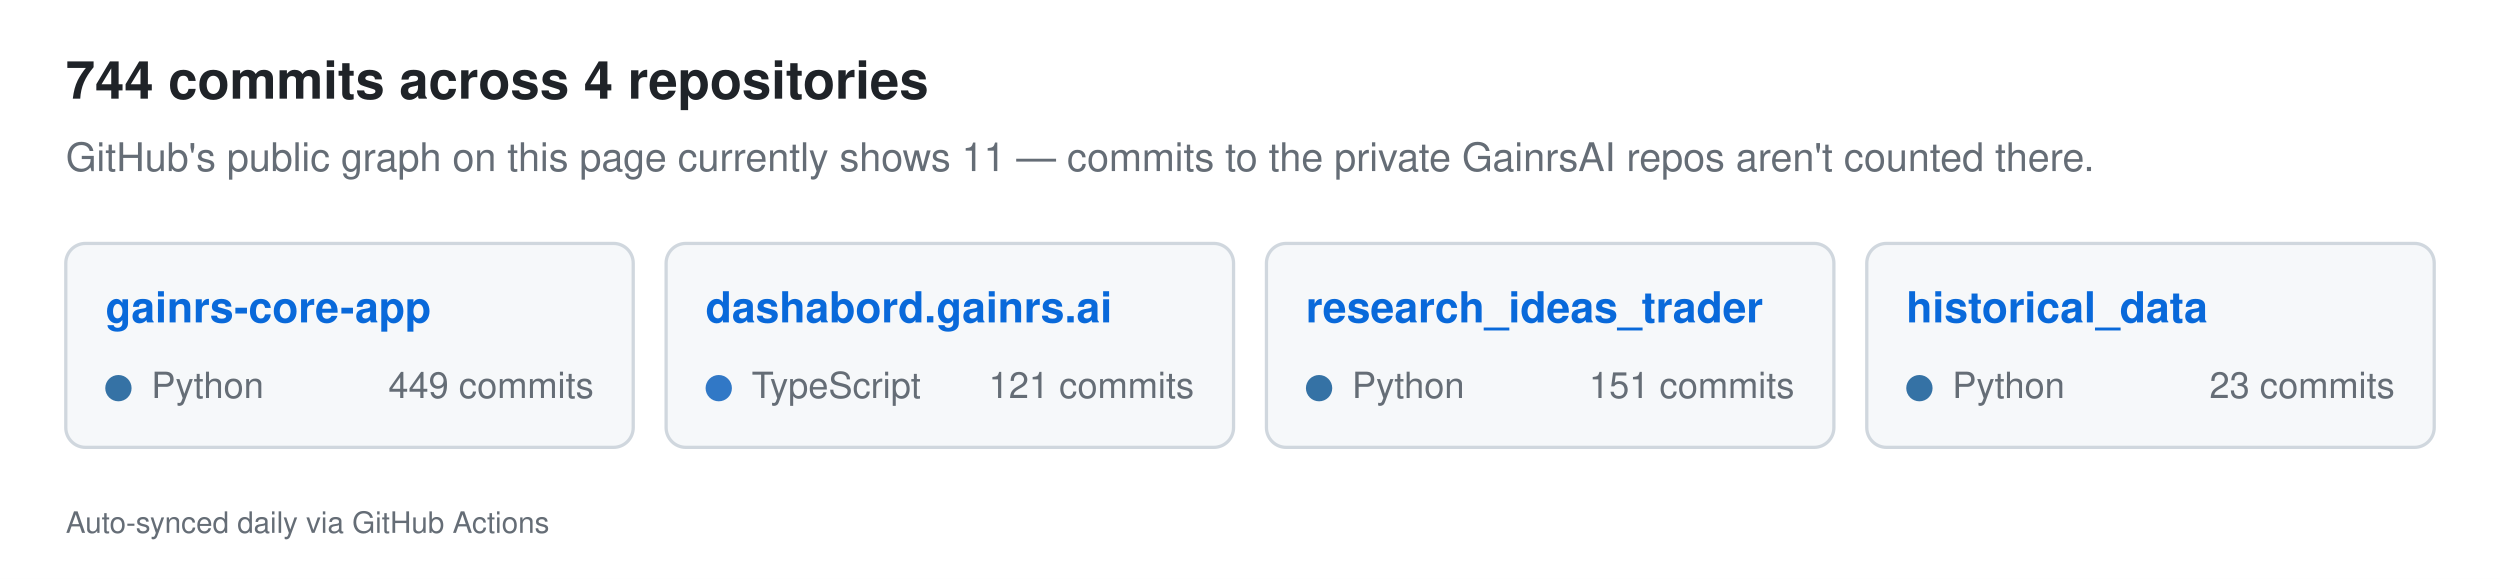
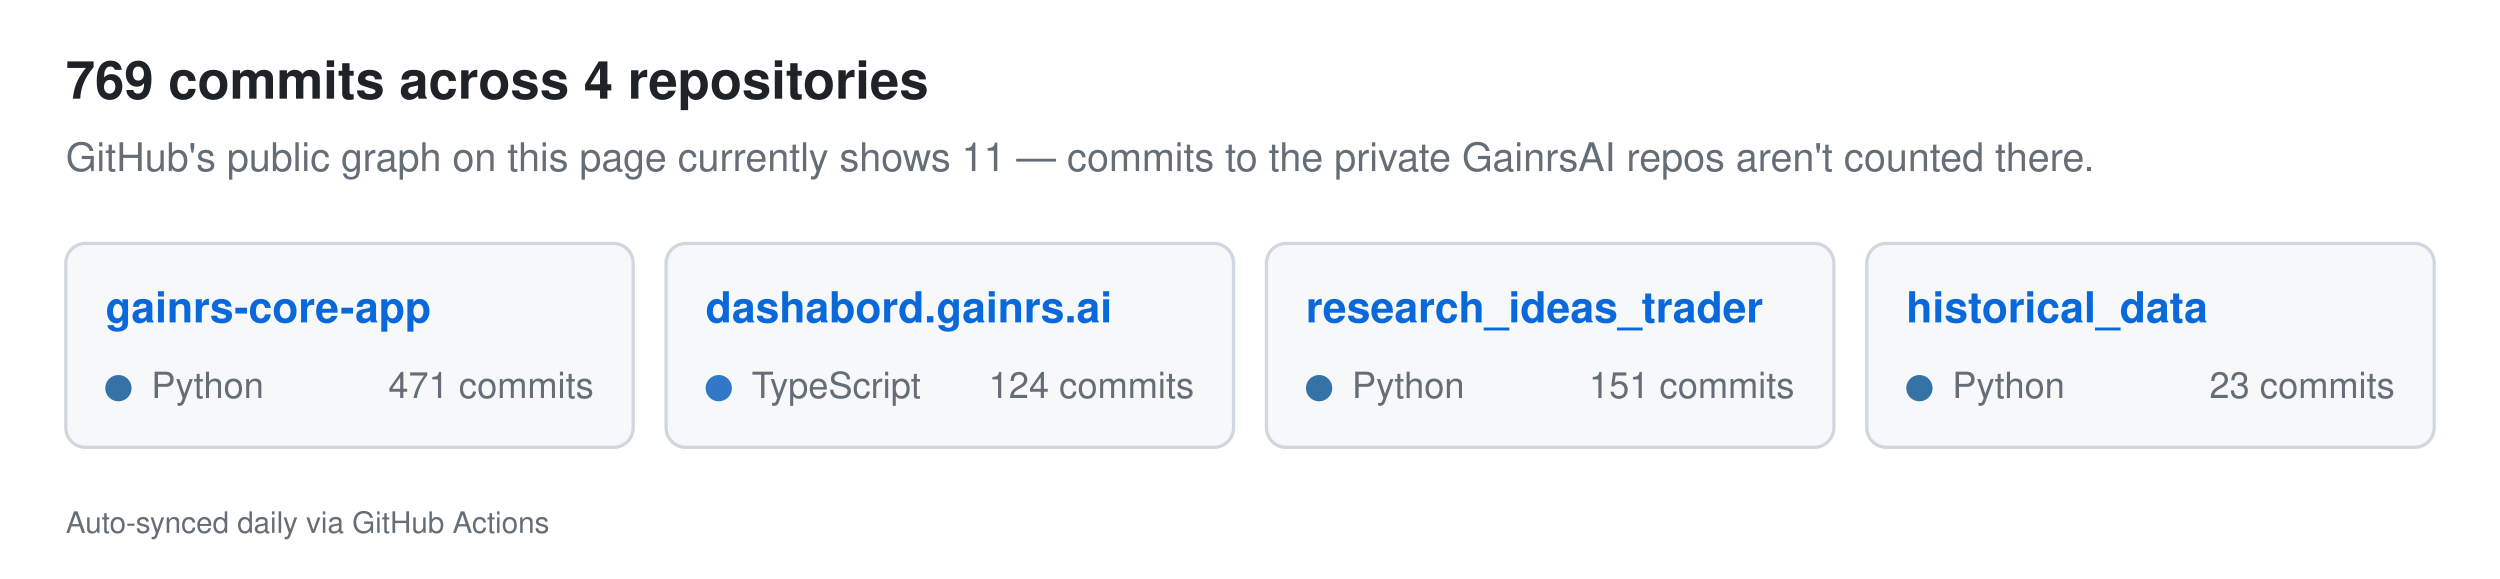
- <svg xmlns="http://www.w3.org/2000/svg" width="760" height="176" viewBox="0 0 760 176" font-family="-apple-system, BlinkMacSystemFont, 'Segoe UI', Helvetica, Arial, sans-serif" role="img" aria-label="744 commits across 4 repositories">
+ <svg xmlns="http://www.w3.org/2000/svg" width="760" height="176" viewBox="0 0 760 176" font-family="-apple-system, BlinkMacSystemFont, 'Segoe UI', Helvetica, Arial, sans-serif" role="img" aria-label="769 commits across 4 repositories">
  <rect width="760" height="176" fill="#ffffff" />
-   <text x="20" y="30" font-size="16" font-weight="600" fill="#1f2328">744 commits across 4 repositories</text>
+   <text x="20" y="30" font-size="16" font-weight="600" fill="#1f2328">769 commits across 4 repositories</text>
  <text x="20" y="52" font-size="12" fill="#656d76">GitHub's public graph on this page currently shows 11 — commits to the private GainrsAI repos aren't counted there.</text>
  <rect x="20.0" y="74" width="172.5" height="62" rx="6" fill="#f6f8fa" stroke="#d0d7de" />
  <text x="32.0" y="98" font-size="13" font-weight="600" fill="#0969da">gainrs-core-app</text>
  <circle cx="36.0" cy="118" r="4" fill="#3572A5" />
  <text x="46.0" y="121" font-size="11" fill="#656d76">Python</text>
-   <text x="180.5" y="121" font-size="11" fill="#656d76" text-anchor="end">449 commits</text>
+   <text x="180.5" y="121" font-size="11" fill="#656d76" text-anchor="end">471 commits</text>
  <rect x="202.5" y="74" width="172.5" height="62" rx="6" fill="#f6f8fa" stroke="#d0d7de" />
  <text x="214.5" y="98" font-size="13" font-weight="600" fill="#0969da">dashabord.gainrs.ai</text>
  <circle cx="218.5" cy="118" r="4" fill="#3178c6" />
  <text x="228.5" y="121" font-size="11" fill="#656d76">TypeScript</text>
-   <text x="363.0" y="121" font-size="11" fill="#656d76" text-anchor="end">121 commits</text>
+   <text x="363.0" y="121" font-size="11" fill="#656d76" text-anchor="end">124 commits</text>
  <rect x="385.0" y="74" width="172.5" height="62" rx="6" fill="#f6f8fa" stroke="#d0d7de" />
  <text x="397.0" y="98" font-size="13" font-weight="600" fill="#0969da">research_ideas_trader</text>
  <circle cx="401.0" cy="118" r="4" fill="#3572A5" />
  <text x="411.0" y="121" font-size="11" fill="#656d76">Python</text>
  <text x="545.5" y="121" font-size="11" fill="#656d76" text-anchor="end">151 commits</text>
  <rect x="567.5" y="74" width="172.5" height="62" rx="6" fill="#f6f8fa" stroke="#d0d7de" />
  <text x="579.5" y="98" font-size="13" font-weight="600" fill="#0969da">historical_data</text>
  <circle cx="583.5" cy="118" r="4" fill="#3572A5" />
  <text x="593.5" y="121" font-size="11" fill="#656d76">Python</text>
  <text x="728.0" y="121" font-size="11" fill="#656d76" text-anchor="end">23 commits</text>
  <text x="20" y="162" font-size="9" fill="#656d76">Auto-synced daily via GitHub Actions</text>
</svg>
